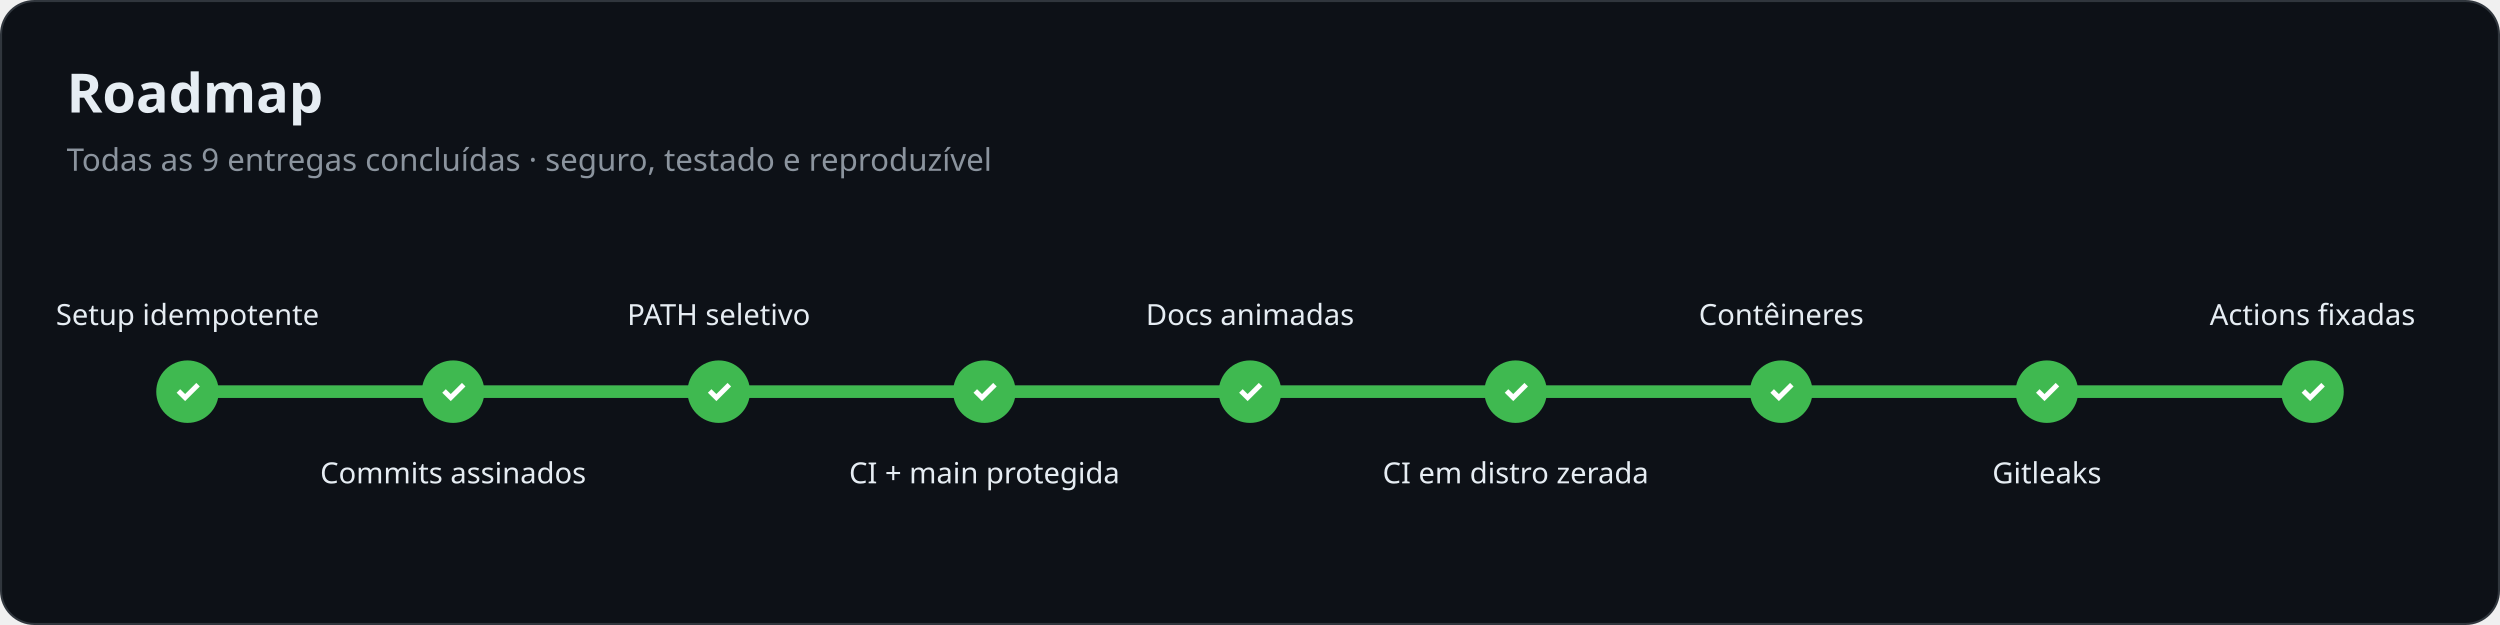
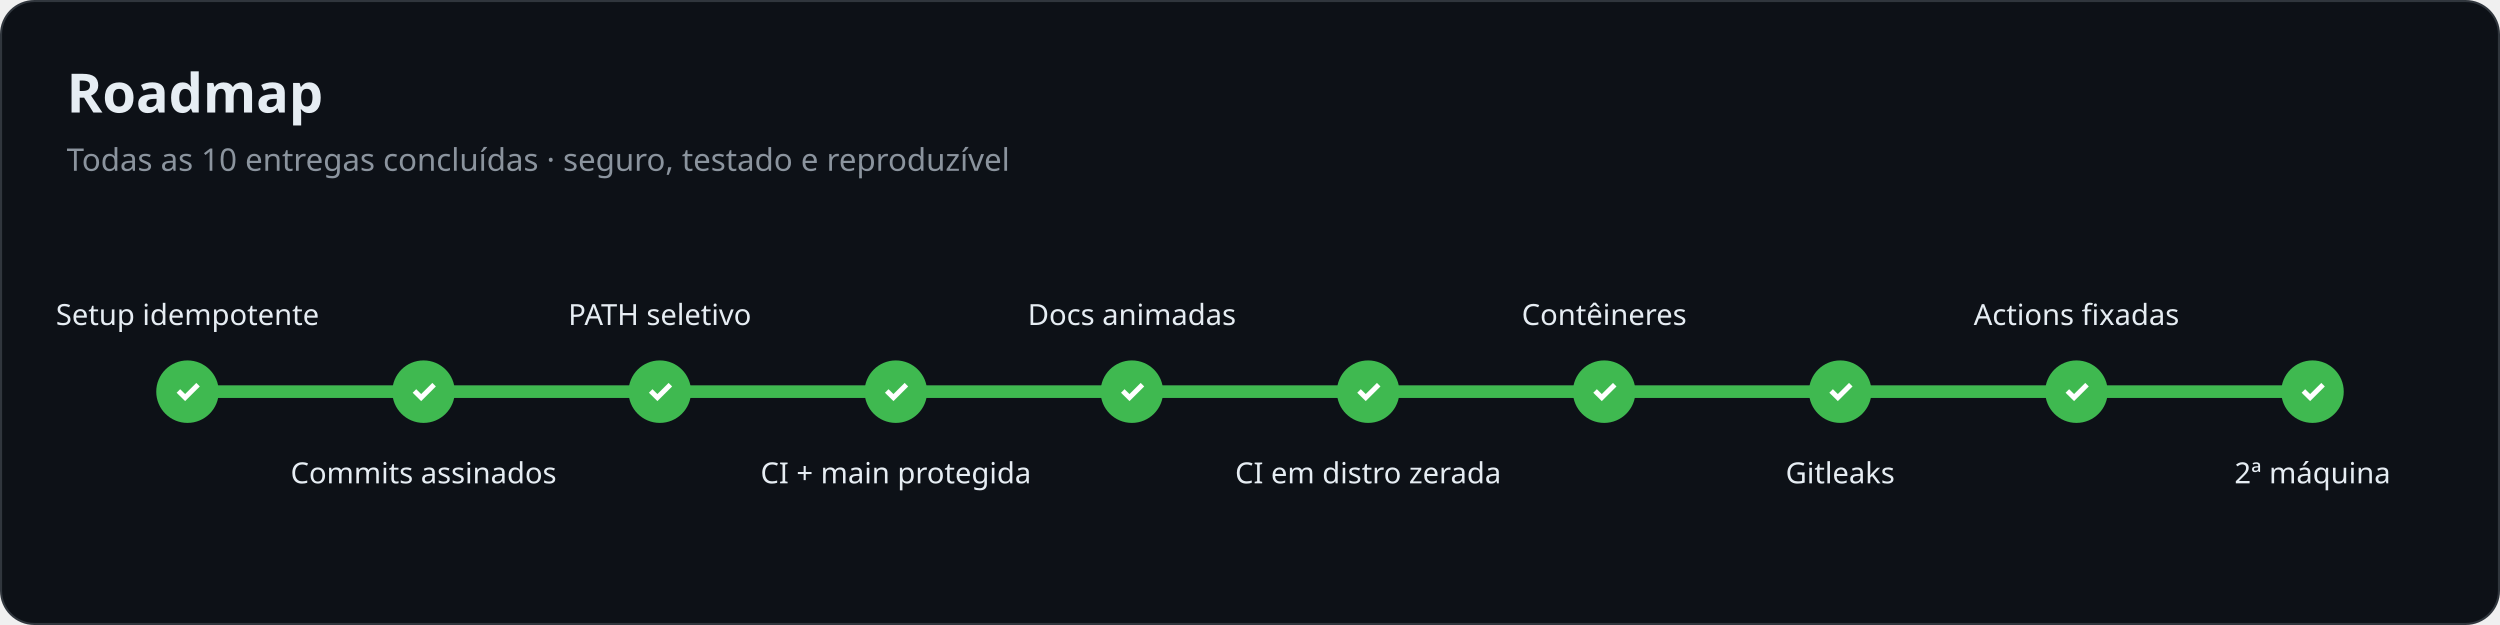
<svg xmlns="http://www.w3.org/2000/svg" width="1200" height="300" viewBox="0 0 1200 300" role="img" aria-labelledby="title desc">
  <style>text { font-family: -apple-system, BlinkMacSystemFont, 'Segoe UI', 'Noto Sans', Helvetica, Arial, sans-serif; } .title { font-size: 26px; font-weight: 800; fill: #e6edf3; } .sub { font-size: 15px; fill: #8b949e; } .mono { font-family: ui-monospace, SFMono-Regular, 'Cascadia Code', Consolas, 'DejaVu Sans Mono', 'Liberation Mono', monospace; }  .label { font-size: 14px; fill: #8b949e; } .label.done { fill: #e6edf3; } .label.next { fill: #22d3ee; font-weight: 700; } .check { font-size: 15px; font-weight: 800; fill: #ffffff; } .rfill { transform-box: fill-box; transform-origin: left center; animation: grow 1.4s 0.3s linear both; } @keyframes grow { from { transform: scaleX(0); } to { transform: scaleX(1); } } .pop { transform-box: fill-box; transform-origin: center; animation: pop 0.45s cubic-bezier(.3,1.6,.5,1) both; } @keyframes pop { from { opacity: 0; transform: scale(0.4); } to { opacity: 1; transform: scale(1); } } .fade { animation: fade 0.5s ease-out both; } @keyframes fade { from { opacity: 0; } to { opacity: 1; } } .ring { fill: none; stroke: #22d3ee; stroke-width: 2; opacity: 0; transform-box: fill-box; transform-origin: center; animation: ring 2s 2.2s ease-out infinite; } @keyframes ring { 0% { transform: scale(0.9); opacity: 0.7; } 100% { transform: scale(2); opacity: 0; } } @media (prefers-reduced-motion: reduce) { * { animation: none !important; } }</style>
  <rect x="0.5" y="0.5" width="1199" height="299" rx="16" fill="#0d1117" stroke="#30363d" />
  <text x="32" y="54" class="title">Roadmap</text>
-   <text x="32" y="82" class="sub">Todas as 9 entregas concluídas · seguro, testado e reproduzível</text>
+   <text x="32" y="82" class="sub">Todas as 10 entregas concluídas · seguro, testado e reproduzível</text>
  <rect x="90" y="185" width="1020" height="6" rx="3" fill="#30363d" />
  <rect class="rfill" x="90" y="185" width="1020.0" height="6" rx="3" fill="#3fb950" />
  <g class="pop" style="animation-delay:0.30s">
    <circle cx="90.0" cy="188" r="15" fill="#3fb950" />
    <text x="90.0" y="193" text-anchor="middle" class="check">✓</text>
  </g>
  <text x="90.0" y="156" text-anchor="middle" class="label done fade" style="animation-delay:0.30s">Setup idempotente</text>
-   <g class="pop" style="animation-delay:0.47s">
-     <circle cx="217.5" cy="188" r="15" fill="#3fb950" />
-     <text x="217.5" y="193" text-anchor="middle" class="check">✓</text>
+   <g class="pop" style="animation-delay:0.46s">
+     <circle cx="203.3" cy="188" r="15" fill="#3fb950" />
+     <text x="203.3" y="193" text-anchor="middle" class="check">✓</text>
  </g>
-   <text x="217.5" y="232" text-anchor="middle" class="label done fade" style="animation-delay:0.47s">Commits assinados</text>
-   <g class="pop" style="animation-delay:0.65s">
-     <circle cx="345.0" cy="188" r="15" fill="#3fb950" />
-     <text x="345.0" y="193" text-anchor="middle" class="check">✓</text>
+   <text x="203.3" y="232" text-anchor="middle" class="label done fade" style="animation-delay:0.46s">Commits assinados</text>
+   <g class="pop" style="animation-delay:0.61s">
+     <circle cx="316.7" cy="188" r="15" fill="#3fb950" />
+     <text x="316.7" y="193" text-anchor="middle" class="check">✓</text>
  </g>
-   <text x="345.0" y="156" text-anchor="middle" class="label done fade" style="animation-delay:0.65s">PATH seletivo</text>
-   <g class="pop" style="animation-delay:0.82s">
-     <circle cx="472.5" cy="188" r="15" fill="#3fb950" />
-     <text x="472.5" y="193" text-anchor="middle" class="check">✓</text>
+   <text x="316.7" y="156" text-anchor="middle" class="label done fade" style="animation-delay:0.61s">PATH seletivo</text>
+   <g class="pop" style="animation-delay:0.77s">
+     <circle cx="430.0" cy="188" r="15" fill="#3fb950" />
+     <text x="430.0" y="193" text-anchor="middle" class="check">✓</text>
  </g>
-   <text x="472.5" y="232" text-anchor="middle" class="label done fade" style="animation-delay:0.82s">CI + main protegida</text>
-   <g class="pop" style="animation-delay:1.00s">
-     <circle cx="600.0" cy="188" r="15" fill="#3fb950" />
-     <text x="600.0" y="193" text-anchor="middle" class="check">✓</text>
+   <text x="430.0" y="232" text-anchor="middle" class="label done fade" style="animation-delay:0.77s">CI + main protegida</text>
+   <g class="pop" style="animation-delay:0.92s">
+     <circle cx="543.3" cy="188" r="15" fill="#3fb950" />
+     <text x="543.3" y="193" text-anchor="middle" class="check">✓</text>
  </g>
-   <text x="600.0" y="156" text-anchor="middle" class="label done fade" style="animation-delay:1.00s">Docs animadas</text>
-   <g class="pop" style="animation-delay:1.18s">
-     <circle cx="727.5" cy="188" r="15" fill="#3fb950" />
-     <text x="727.5" y="193" text-anchor="middle" class="check">✓</text>
+   <text x="543.3" y="156" text-anchor="middle" class="label done fade" style="animation-delay:0.92s">Docs animadas</text>
+   <g class="pop" style="animation-delay:1.08s">
+     <circle cx="656.7" cy="188" r="15" fill="#3fb950" />
+     <text x="656.7" y="193" text-anchor="middle" class="check">✓</text>
  </g>
-   <text x="727.5" y="232" text-anchor="middle" class="label done fade" style="animation-delay:1.18s">CI em distro zerada</text>
-   <g class="pop" style="animation-delay:1.35s">
-     <circle cx="855.0" cy="188" r="15" fill="#3fb950" />
-     <text x="855.0" y="193" text-anchor="middle" class="check">✓</text>
+   <text x="656.7" y="232" text-anchor="middle" class="label done fade" style="animation-delay:1.08s">CI em distro zerada</text>
+   <g class="pop" style="animation-delay:1.23s">
+     <circle cx="770.0" cy="188" r="15" fill="#3fb950" />
+     <text x="770.0" y="193" text-anchor="middle" class="check">✓</text>
  </g>
-   <text x="855.0" y="156" text-anchor="middle" class="label done fade" style="animation-delay:1.35s">Contêineres</text>
-   <g class="pop" style="animation-delay:1.52s">
-     <circle cx="982.5" cy="188" r="15" fill="#3fb950" />
-     <text x="982.5" y="193" text-anchor="middle" class="check">✓</text>
+   <text x="770.0" y="156" text-anchor="middle" class="label done fade" style="animation-delay:1.23s">Contêineres</text>
+   <g class="pop" style="animation-delay:1.39s">
+     <circle cx="883.3" cy="188" r="15" fill="#3fb950" />
+     <text x="883.3" y="193" text-anchor="middle" class="check">✓</text>
  </g>
-   <text x="982.5" y="232" text-anchor="middle" class="label done fade" style="animation-delay:1.52s">Gitleaks</text>
+   <text x="883.3" y="232" text-anchor="middle" class="label done fade" style="animation-delay:1.39s">Gitleaks</text>
+   <g class="pop" style="animation-delay:1.54s">
+     <circle cx="996.7" cy="188" r="15" fill="#3fb950" />
+     <text x="996.7" y="193" text-anchor="middle" class="check">✓</text>
+   </g>
+   <text x="996.7" y="156" text-anchor="middle" class="label done fade" style="animation-delay:1.54s">Actions fixadas</text>
  <g class="pop" style="animation-delay:1.70s">
    <circle cx="1110.0" cy="188" r="15" fill="#3fb950" />
    <text x="1110.0" y="193" text-anchor="middle" class="check">✓</text>
  </g>
-   <text x="1110.0" y="156" text-anchor="middle" class="label done fade" style="animation-delay:1.70s">Actions fixadas</text>
+   <text x="1110.0" y="232" text-anchor="middle" class="label done fade" style="animation-delay:1.70s">2ª máquina</text>
</svg>
